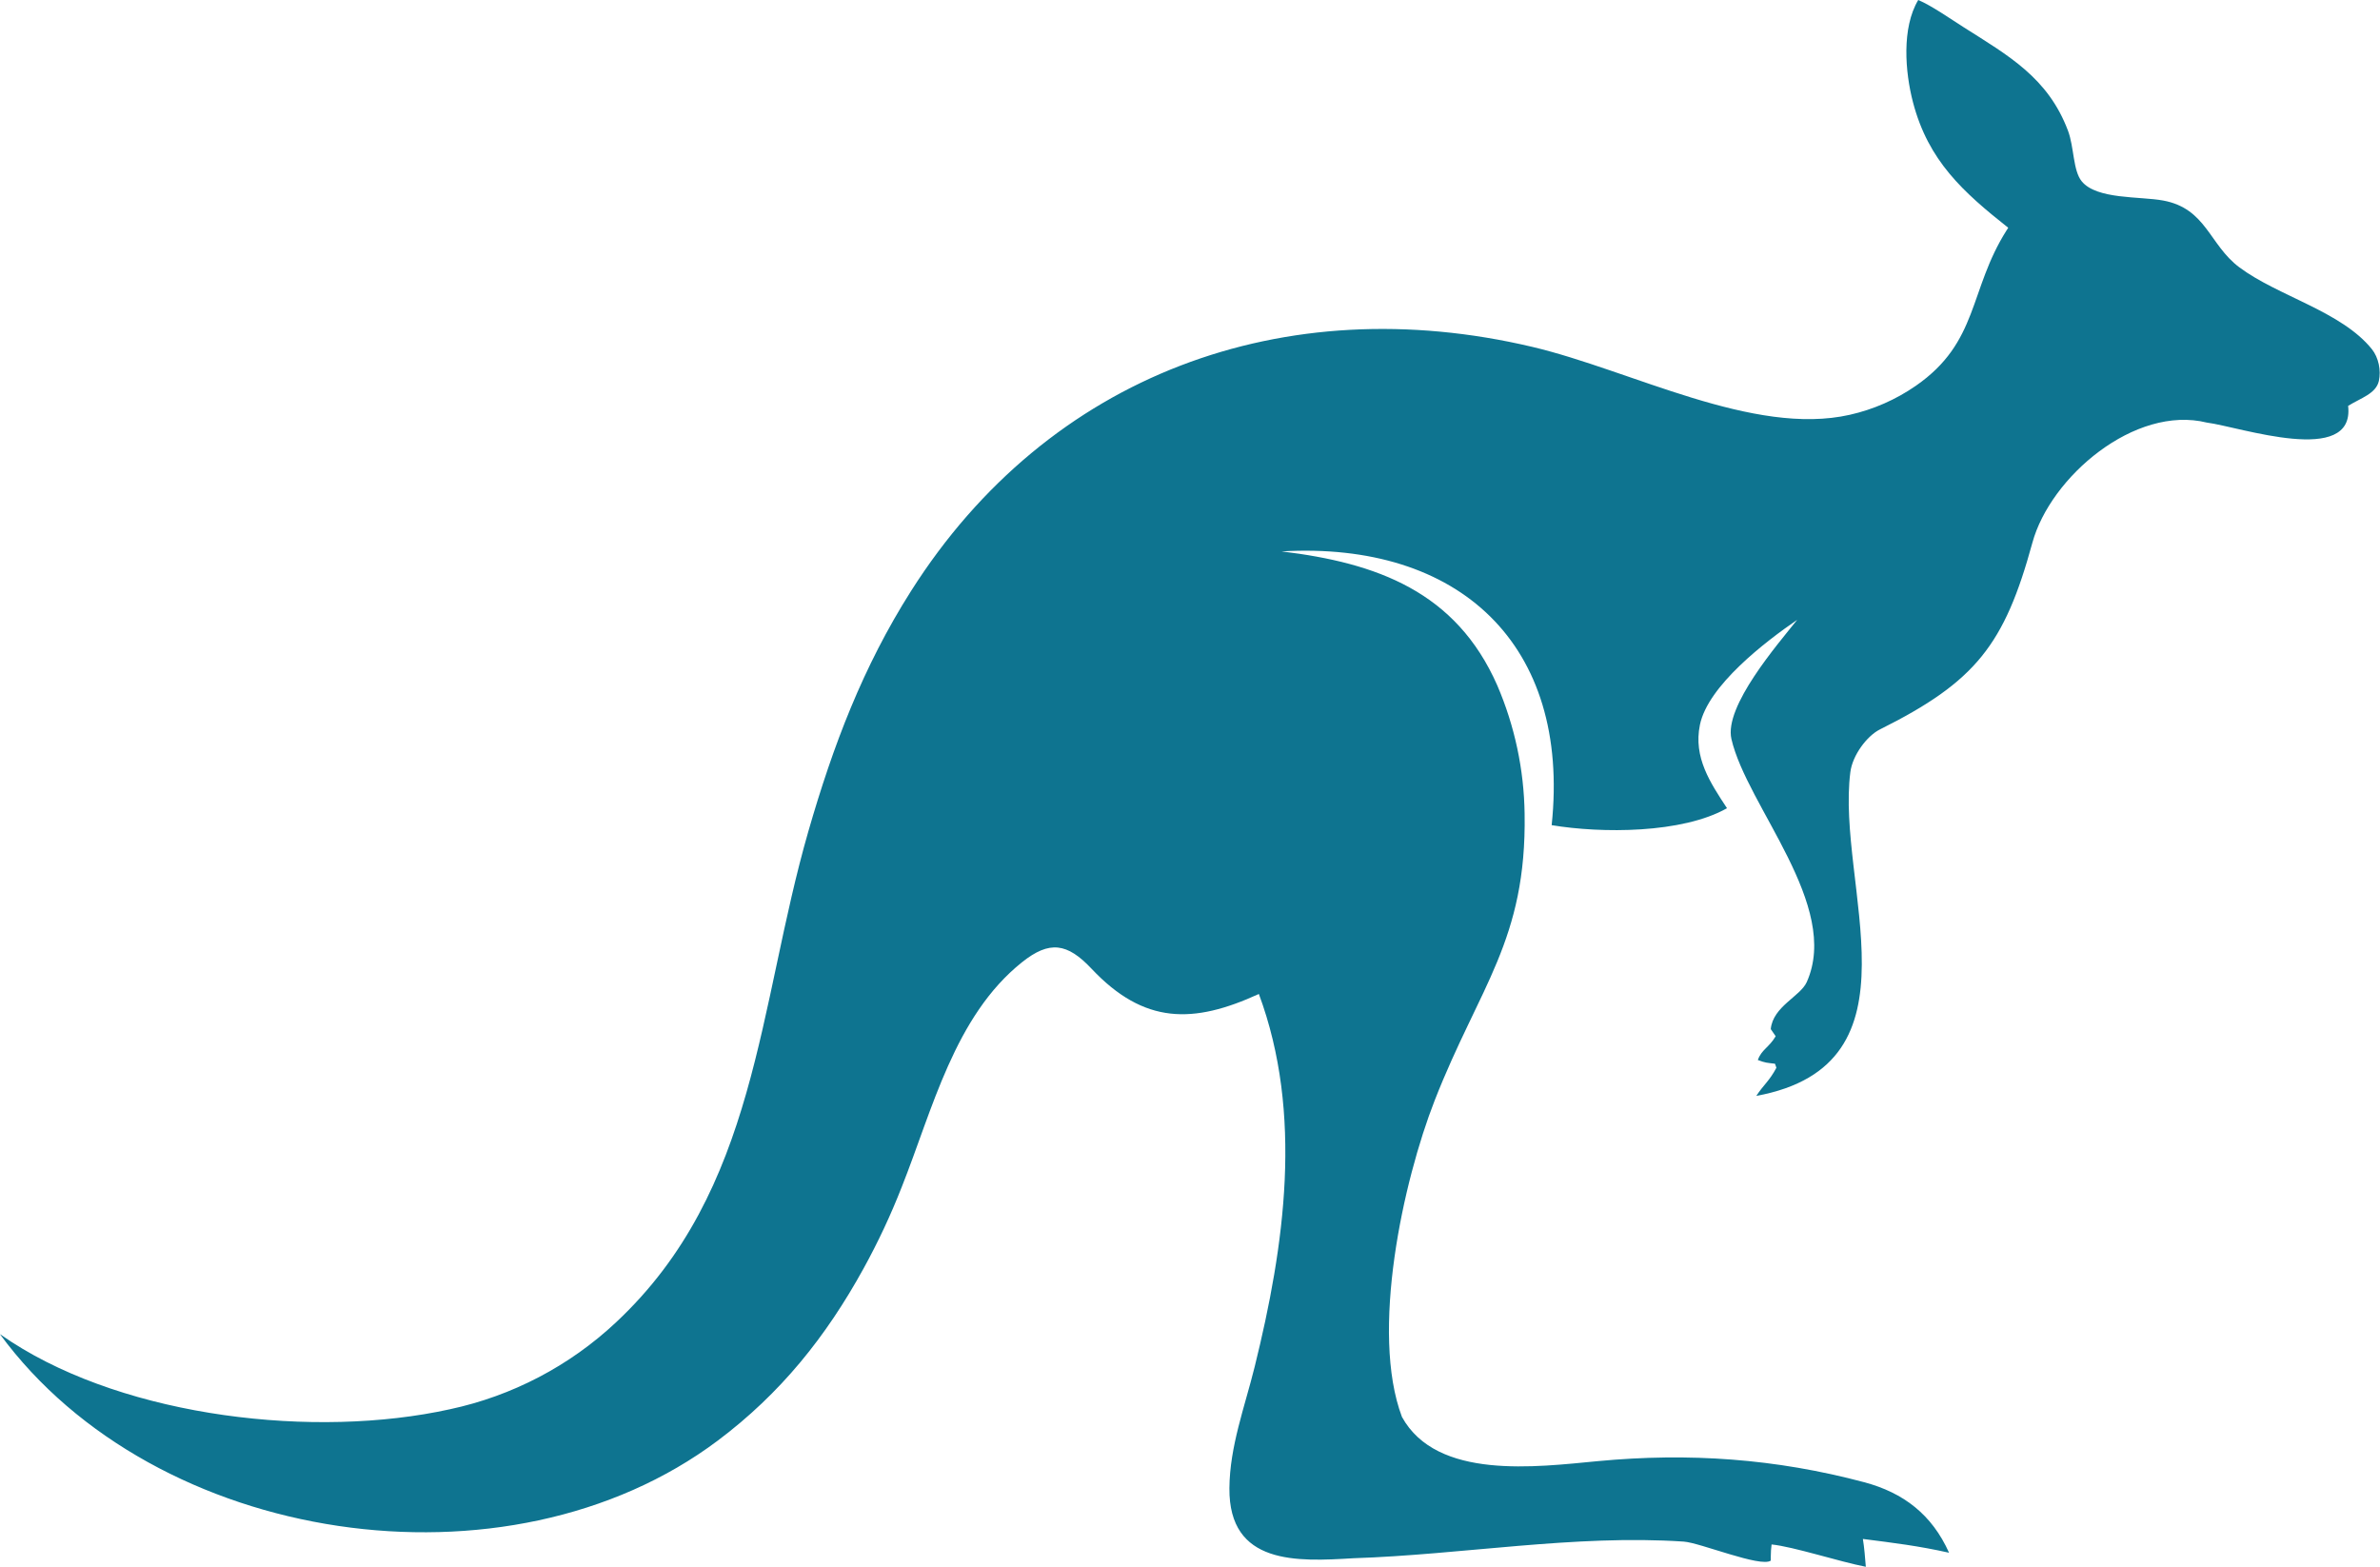
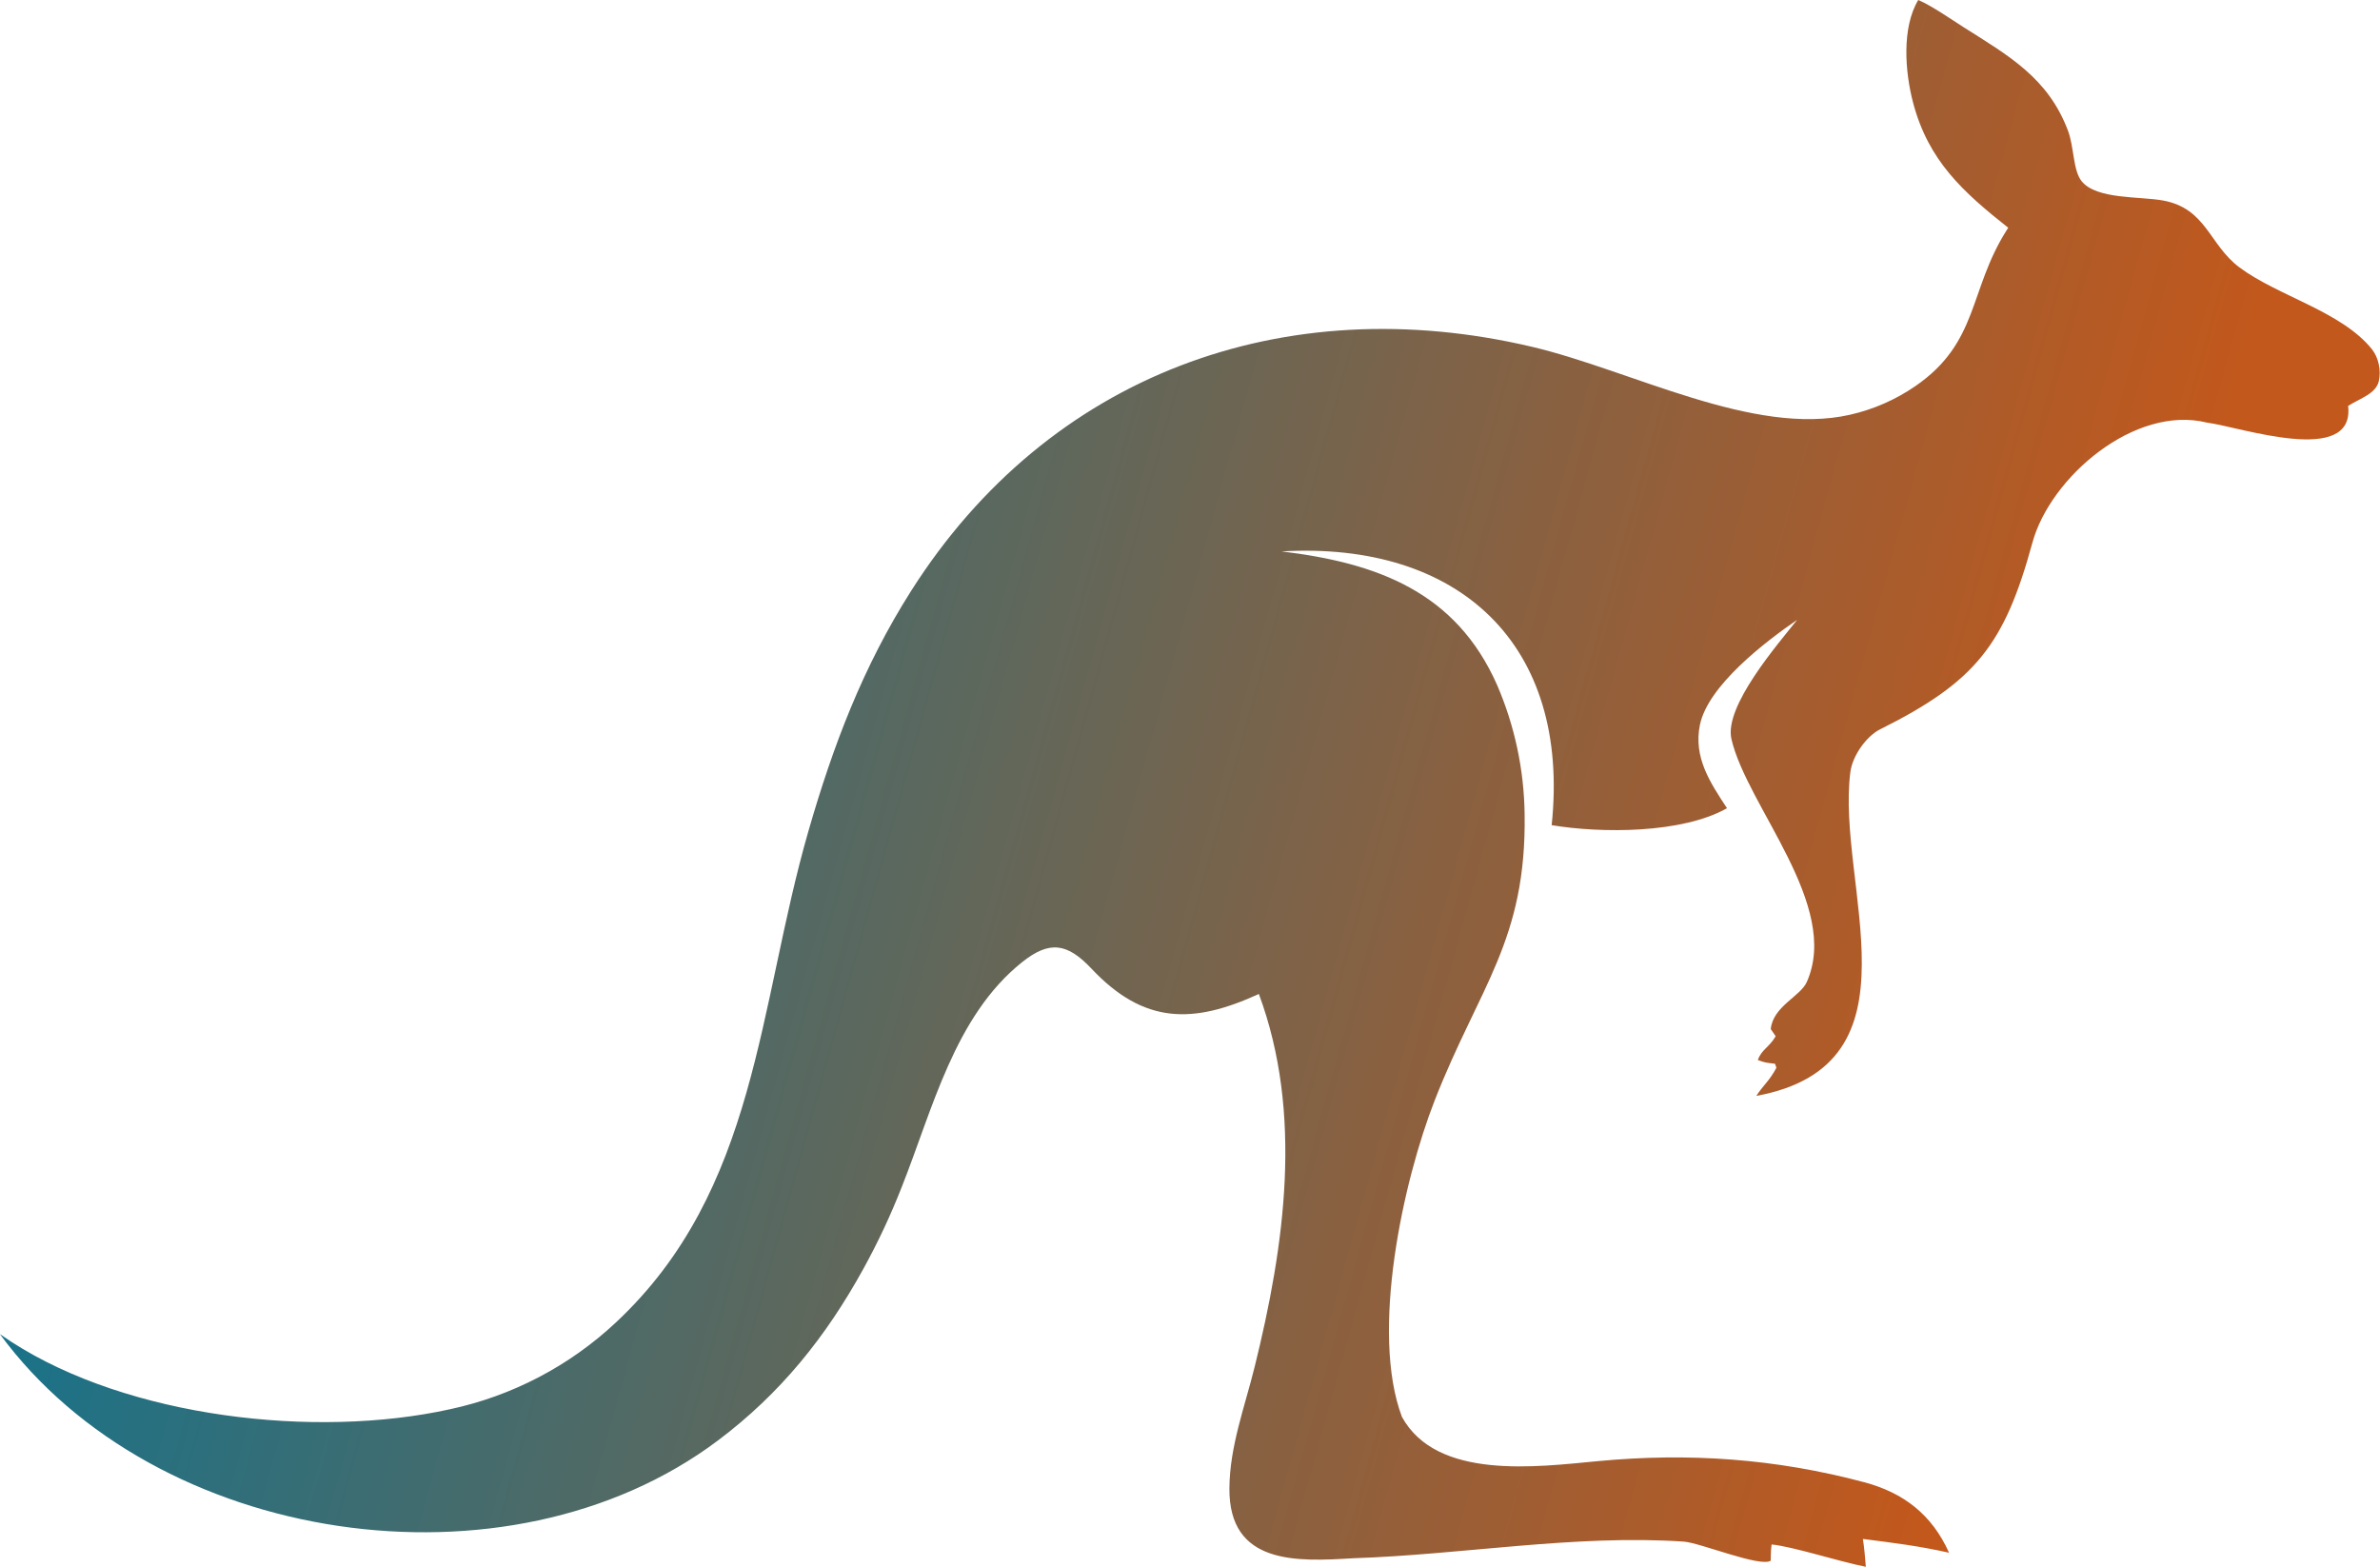
<svg xmlns="http://www.w3.org/2000/svg" viewBox="277.8 268.35 463.2 304.9">
-   <path fill="#0e7490" d="M651.132 268.35C653.674 269.411 657.502 272.084 659.96 273.644C668.732 279.209 676.388 283.476 680.273 293.78C681.486 297 681.236 301.526 682.94 303.626C685.844 307.204 694.265 306.537 698.796 307.375C707.203 308.929 707.764 315.986 713.606 320.362C721.115 325.986 733.537 328.95 739.434 336.324C740.714 337.925 741.235 340.438 740.779 342.486C740.225 344.975 737.273 345.797 734.797 347.343C736.15 359.222 713.674 351.404 707.306 350.595C693.289 347.123 676.847 361.167 673.348 373.973C667.927 393.809 662.315 401.016 643.676 410.31C641.153 411.568 638.341 415.32 637.919 418.617C635.104 440.592 652.778 475.542 619.61 481.636C621.017 479.486 622.162 478.738 623.528 476.157L623.252 475.374C621.703 475.187 621.402 475.216 619.915 474.654C620.621 472.613 622.096 472.229 623.386 470.022L622.427 468.636C622.871 464.195 628.175 462.291 629.432 459.485C636.108 444.575 617.802 425.301 614.773 412.178C613.302 405.803 623.836 393.685 627.569 388.985C621.414 393.202 610.224 401.76 608.643 409.413C607.329 415.776 610.677 420.714 613.912 425.645C605.201 430.586 589.456 430.56 579.788 428.943C583.488 393.795 561.8 373.656 527.218 375.664C545.783 377.907 561.169 383.496 569.202 401.741C572.597 409.642 574.405 418.134 574.524 426.733C574.919 451.351 565.705 460.337 557.035 482.479C550.864 498.239 544.441 527.629 550.649 544.11C557.435 556.438 576.81 553.846 588.769 552.718C606.476 551.046 623.361 552.225 640.617 556.823C648.277 558.864 653.802 563.129 657.13 570.544C651.12 569.204 646.484 568.648 640.358 567.861C640.654 569.685 640.773 571.438 640.929 573.278C635.65 572.258 626.918 569.373 622.589 568.934C622.477 569.86 622.453 570.257 622.436 571.218L622.427 572.082C620.454 573.461 608.686 568.592 605.482 568.377C584.315 566.953 562.325 570.935 541.19 571.616C530.256 572.276 516.948 572.98 517.068 557.98C517.133 549.832 520.048 542.195 521.992 534.33C527.823 510.746 531.462 485.141 522.803 461.798C510.072 467.629 500.492 467.776 490.231 456.877C485.518 451.871 482.056 451.351 476.708 455.619C463.564 466.112 459.289 484.316 453.298 499.367C451.178 504.787 448.708 510.063 445.903 515.162C438.561 528.519 429.704 539.553 417.516 548.706C376.541 579.477 307.961 569.14 277.785 528C278.52 528.514 279.264 529.015 280.017 529.502C302.794 544.229 339.133 548.409 365.378 542.617C377.476 540.026 388.638 534.187 397.666 525.728C425.25 499.947 425.319 464.167 435.121 430.155C439.924 413.486 445.729 398.153 455.121 383.355C481.902 341.161 527.807 324.468 576.006 335.856C595.308 340.417 619.064 353.33 637.822 349.075C642.414 348.039 646.763 346.13 650.634 343.453C662.955 334.93 660.94 324.856 668.32 313.184L668.645 312.678C659.867 305.719 653.101 299.669 650.115 288.277C648.561 282.352 647.884 273.768 651.132 268.35Z" />
+   <defs>
+     <linearGradient id="rooz" x1="0" y1="0" x2="1" y2="0.18">
+       <stop offset="0.1" stop-color="#0e7490" />
+       <stop offset="0.95" stop-color="#c2581c" />
+     </linearGradient>
+   </defs>
+   <path fill="url(#rooz)" d="M651.132 268.35C653.674 269.411 657.502 272.084 659.96 273.644C668.732 279.209 676.388 283.476 680.273 293.78C681.486 297 681.236 301.526 682.94 303.626C685.844 307.204 694.265 306.537 698.796 307.375C707.203 308.929 707.764 315.986 713.606 320.362C721.115 325.986 733.537 328.95 739.434 336.324C740.714 337.925 741.235 340.438 740.779 342.486C740.225 344.975 737.273 345.797 734.797 347.343C736.15 359.222 713.674 351.404 707.306 350.595C693.289 347.123 676.847 361.167 673.348 373.973C667.927 393.809 662.315 401.016 643.676 410.31C641.153 411.568 638.341 415.32 637.919 418.617C635.104 440.592 652.778 475.542 619.61 481.636C621.017 479.486 622.162 478.738 623.528 476.157L623.252 475.374C621.703 475.187 621.402 475.216 619.915 474.654C620.621 472.613 622.096 472.229 623.386 470.022L622.427 468.636C622.871 464.195 628.175 462.291 629.432 459.485C636.108 444.575 617.802 425.301 614.773 412.178C613.302 405.803 623.836 393.685 627.569 388.985C621.414 393.202 610.224 401.76 608.643 409.413C607.329 415.776 610.677 420.714 613.912 425.645C605.201 430.586 589.456 430.56 579.788 428.943C583.488 393.795 561.8 373.656 527.218 375.664C545.783 377.907 561.169 383.496 569.202 401.741C572.597 409.642 574.405 418.134 574.524 426.733C574.919 451.351 565.705 460.337 557.035 482.479C550.864 498.239 544.441 527.629 550.649 544.11C557.435 556.438 576.81 553.846 588.769 552.718C606.476 551.046 623.361 552.225 640.617 556.823C648.277 558.864 653.802 563.129 657.13 570.544C651.12 569.204 646.484 568.648 640.358 567.861C640.654 569.685 640.773 571.438 640.929 573.278C635.65 572.258 626.918 569.373 622.589 568.934C622.477 569.86 622.453 570.257 622.436 571.218L622.427 572.082C620.454 573.461 608.686 568.592 605.482 568.377C584.315 566.953 562.325 570.935 541.19 571.616C530.256 572.276 516.948 572.98 517.068 557.98C517.133 549.832 520.048 542.195 521.992 534.33C527.823 510.746 531.462 485.141 522.803 461.798C510.072 467.629 500.492 467.776 490.231 456.877C485.518 451.871 482.056 451.351 476.708 455.619C463.564 466.112 459.289 484.316 453.298 499.367C451.178 504.787 448.708 510.063 445.903 515.162C438.561 528.519 429.704 539.553 417.516 548.706C376.541 579.477 307.961 569.14 277.785 528C278.52 528.514 279.264 529.015 280.017 529.502C302.794 544.229 339.133 548.409 365.378 542.617C377.476 540.026 388.638 534.187 397.666 525.728C425.25 499.947 425.319 464.167 435.121 430.155C439.924 413.486 445.729 398.153 455.121 383.355C481.902 341.161 527.807 324.468 576.006 335.856C595.308 340.417 619.064 353.33 637.822 349.075C642.414 348.039 646.763 346.13 650.634 343.453C662.955 334.93 660.94 324.856 668.32 313.184L668.645 312.678C659.867 305.719 653.101 299.669 650.115 288.277C648.561 282.352 647.884 273.768 651.132 268.35Z" />
</svg>
